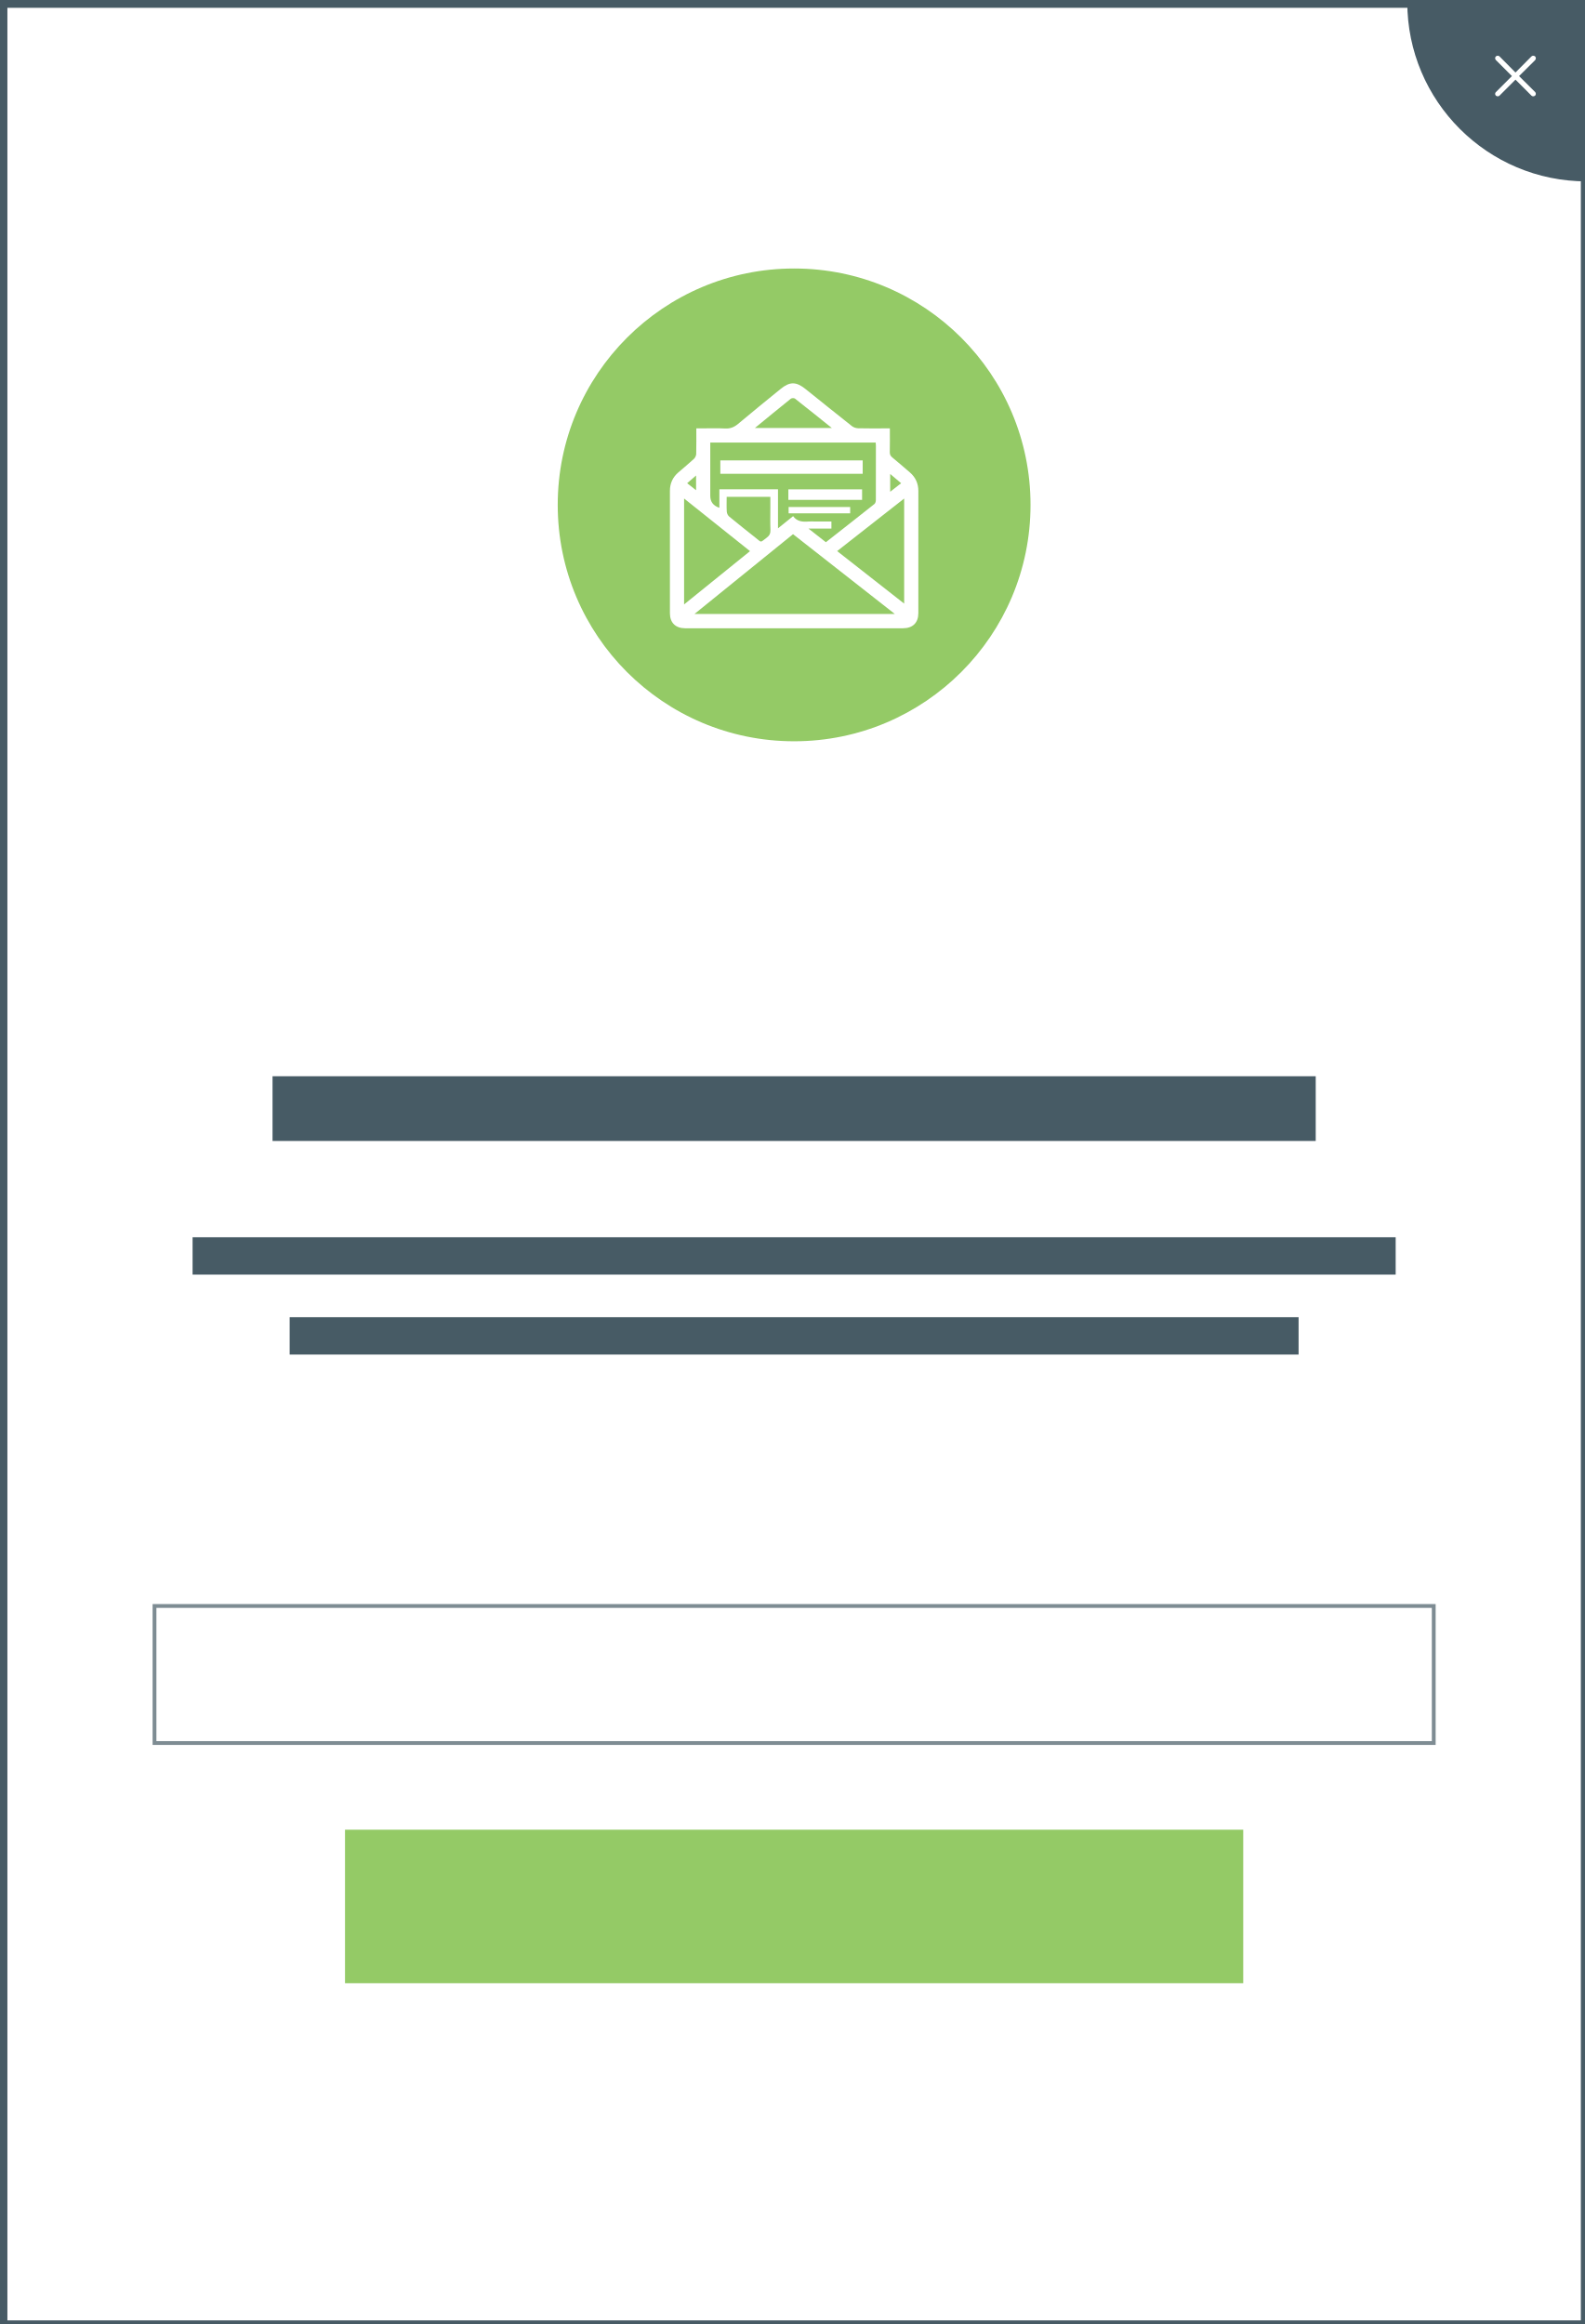
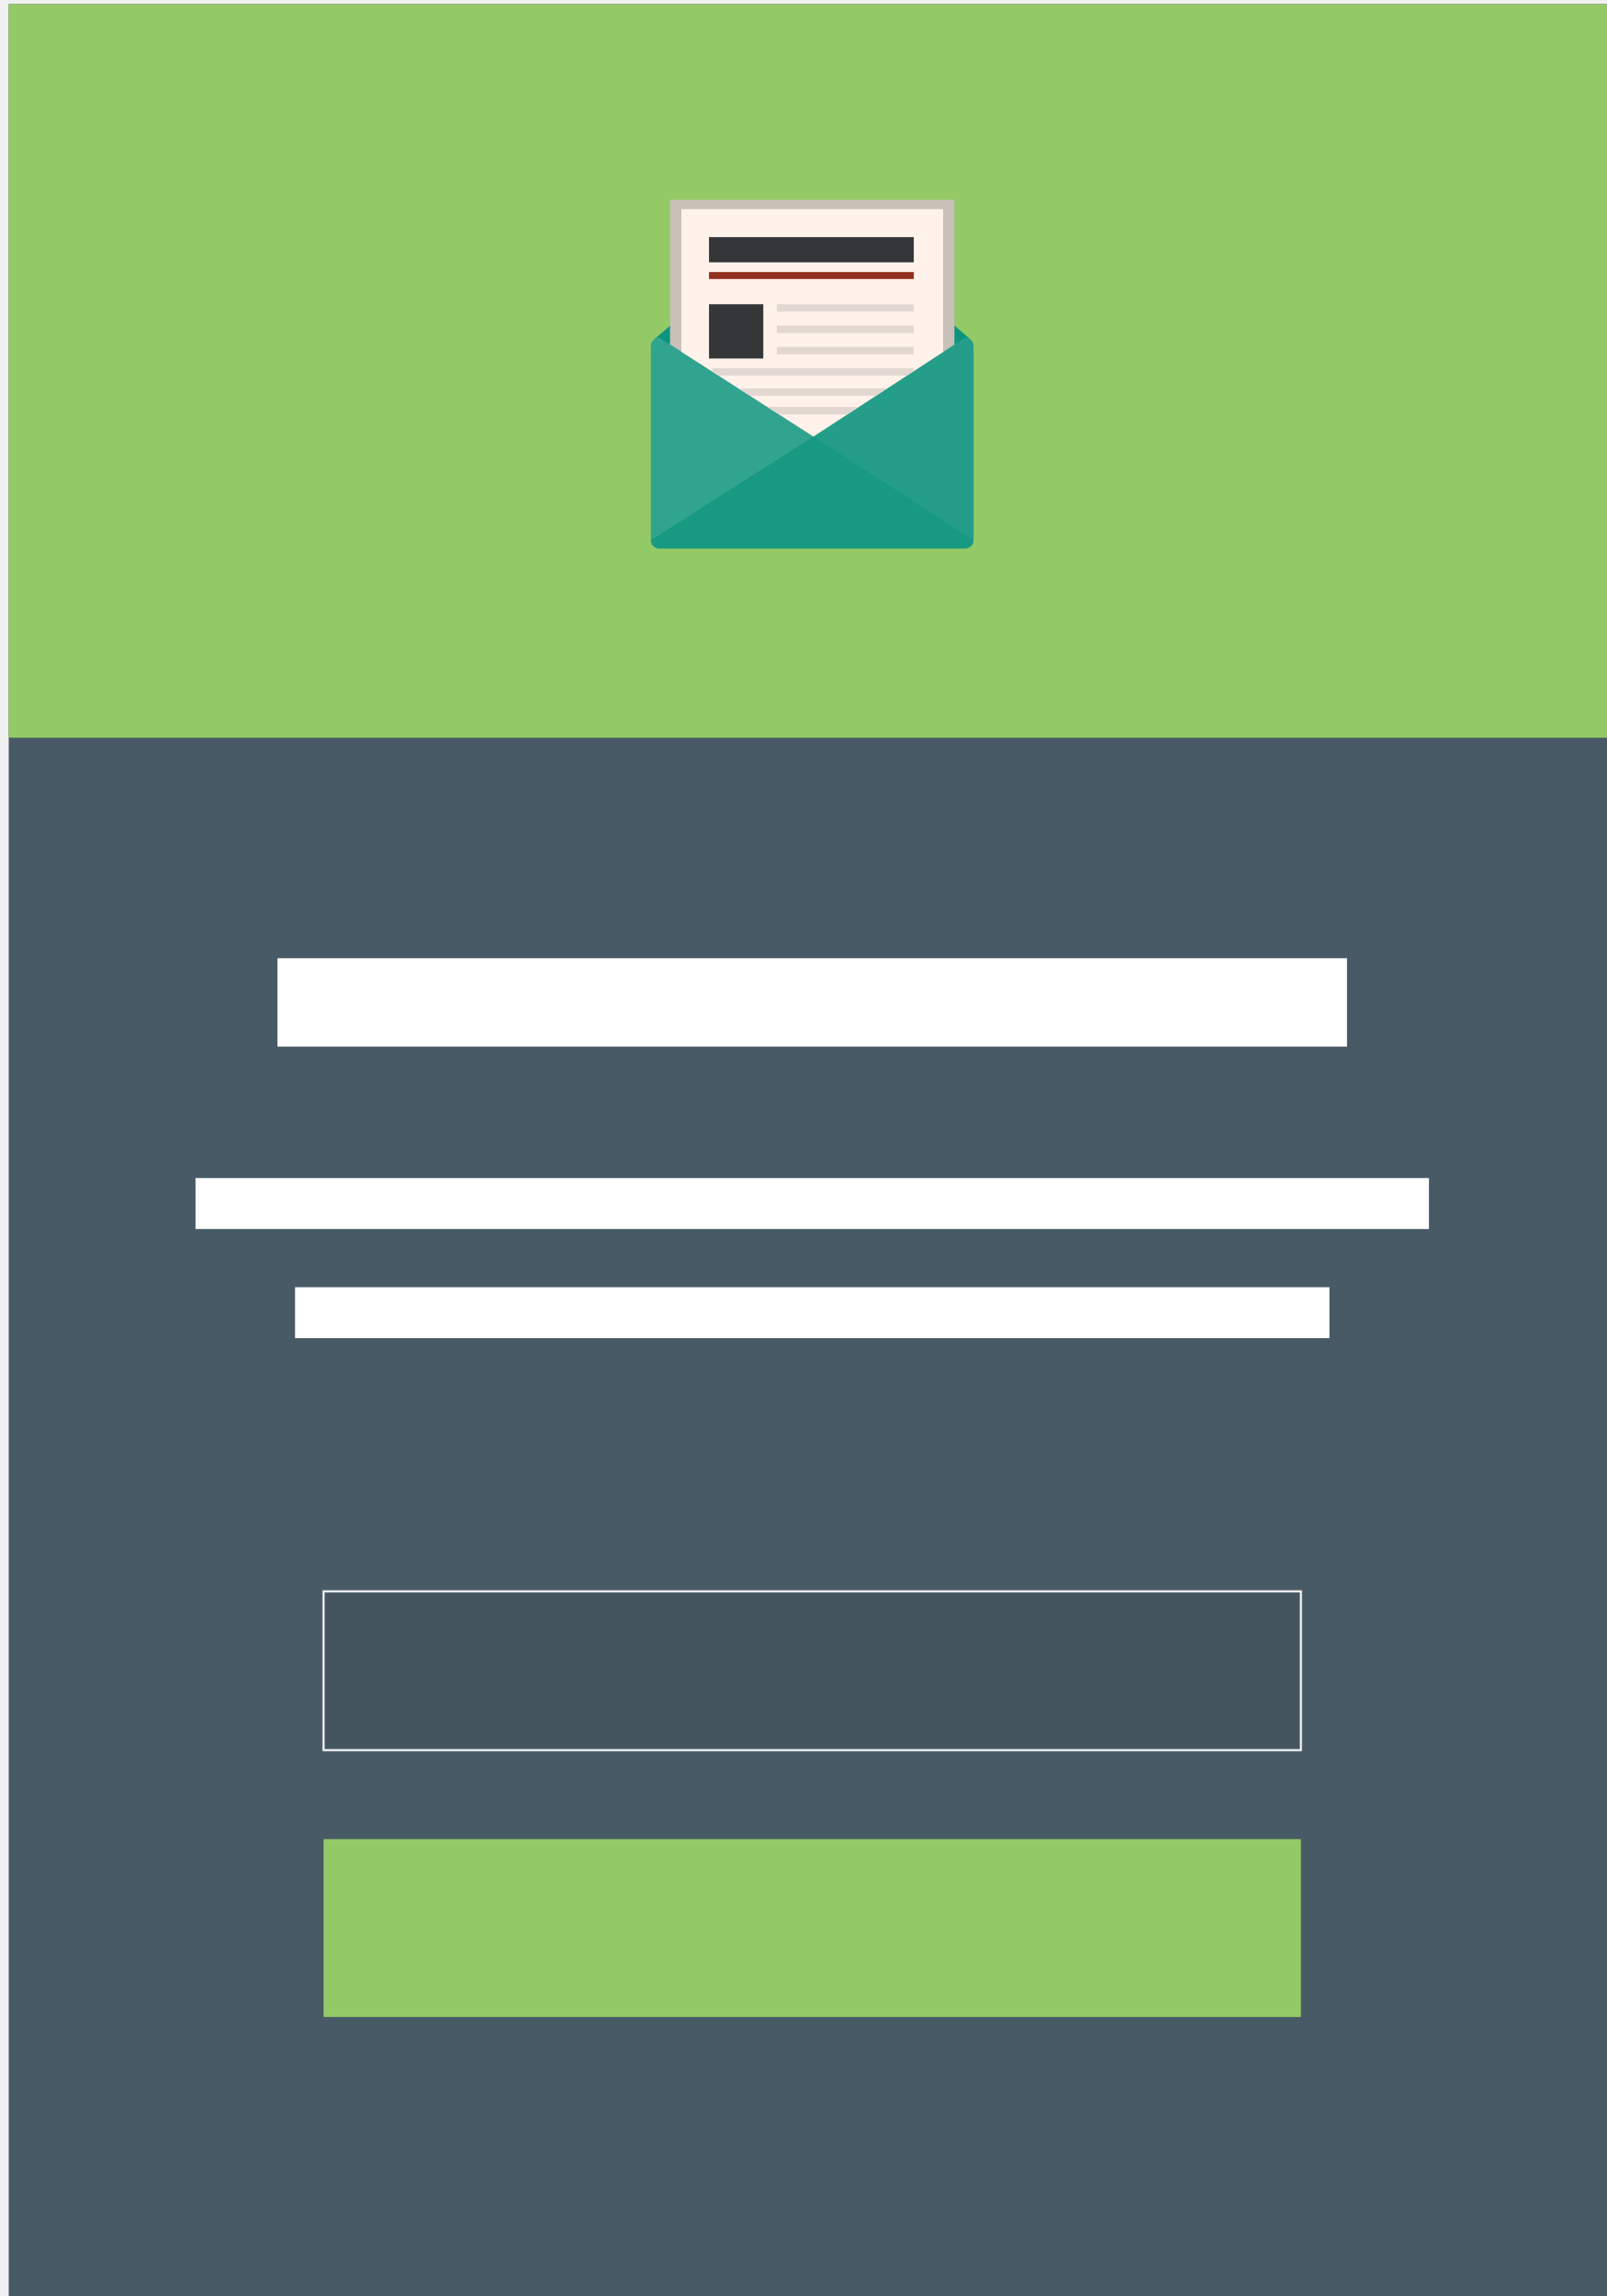
- <svg xmlns="http://www.w3.org/2000/svg" version="1.1" id="Layer_1" x="0px" y="0px" width="416.279px" height="610.426px" viewBox="0 0 416.279 610.426" enable-background="new 0 0 416.279 610.426" xml:space="preserve">
+ <svg xmlns="http://www.w3.org/2000/svg" version="1.1" id="Layer_1" x="0px" y="0px" width="112px" height="160px" viewBox="152.14 225.213 112 160" enable-background="new 152.14 225.213 112 160" xml:space="preserve">
  <g>
-     <rect x="0.442" y="0.55" fill="#FFFFFF" stroke="#475B65" stroke-width="3" stroke-miterlimit="10" width="416.279" height="610.426" />
    <g>
+       <rect x="152.749" y="225.501" fill="#475A65" width="112" height="160" />
+       <rect x="152.749" y="225.501" fill="#93CA66" width="112" height="51.121" />
+     </g>
+     <g>
+       <path fill="#0D947C" d="M219.995,262.857v-13.538c0-0.182-0.087-0.344-0.219-0.451h0.004l-10.95-9.432l-11.112,9.432h0.004    c-0.132,0.107-0.219,0.269-0.219,0.451v13.539c0,0.321,0.262,0.583,0.584,0.583h21.323    C219.732,263.441,219.995,263.179,219.995,262.857L219.995,262.857z" />
      <g>
-         <rect x="40.582" y="421.827" opacity="0.7" fill="none" stroke="#475B65" stroke-miterlimit="10" enable-background="new    " width="336" height="36" />
+         <path opacity="0.05" fill="#FFFFFF" d="M219.995,262.858c0,0.321-0.263,0.583-0.585,0.583h-21.323     c-0.322,0-0.584-0.263-0.584-0.583l11.327-7.229L219.995,262.858z" />
+         <path opacity="0.15" fill="#FFFFFF" d="M197.503,262.858v-13.539c0-0.321,0.262-0.583,0.584-0.583l10.743,6.894L197.503,262.858z     " />
+         <path opacity="0.1" fill="#FFFFFF" d="M219.995,262.857v-13.538c0-0.321-0.263-0.584-0.585-0.584l-10.58,6.894L219.995,262.857z" />
+       </g>
+       <g>
+         <polygon fill="#C8C0B9" points="208.83,255.629 218.659,249.225 218.659,239.14 198.838,239.14 198.838,249.217    " />
+         <polygon fill="#FFF2EA" points="208.83,255.629 217.872,249.738 217.872,239.79 199.625,239.79 199.625,249.723    " />
+         <rect x="201.554" y="241.736" fill="#353637" width="14.273" height="1.756" />
+         <rect x="201.554" y="244.169" fill="#92301F" width="14.273" height="0.487" />
+         <rect x="201.554" y="246.413" fill="#353637" width="3.784" height="3.784" />
+         <rect x="206.285" y="246.413" fill="#E2D8D1" width="9.542" height="0.513" />
+         <rect x="206.285" y="247.899" fill="#E2D8D1" width="9.542" height="0.514" />
+         <rect x="206.285" y="249.386" fill="#E2D8D1" width="9.542" height="0.513" />
+         <polygon fill="#E2D8D1" points="202.217,251.386 215.343,251.386 215.827,251.071 215.827,250.872 201.797,250.872      201.797,251.116    " />
+         <polygon fill="#E2D8D1" points="204.41,252.792 213.183,252.792 213.972,252.279 203.609,252.279    " />
+         <polygon fill="#E2D8D1" points="206.429,254.088 211.195,254.088 211.983,253.575 205.628,253.575    " />
      </g>
    </g>
    <g>
-       <rect x="90.621" y="480.591" fill="#94CA66" width="235.922" height="40.32" />
+       <rect x="174.691" y="336.105" opacity="0.1" fill-rule="evenodd" clip-rule="evenodd" fill="#231F20" stroke="#FFFFFF" stroke-width="0.25" stroke-miterlimit="10" width="68.115" height="11.069" />
+       <rect x="174.691" y="336.105" fill-rule="evenodd" clip-rule="evenodd" fill="none" stroke="#FFFFFF" stroke-width="0.125" stroke-miterlimit="10" width="68.115" height="11.069" />
    </g>
+     <rect x="174.691" y="353.373" fill-rule="evenodd" clip-rule="evenodd" fill="#93CA66" width="68.115" height="12.398" />
    <g>
-       <rect x="71.582" y="282.689" fill="#475B65" width="274" height="17" />
-       <rect x="50.582" y="324.982" fill="#475B65" width="316" height="9.804" />
-       <rect x="76.082" y="345.982" fill="#475B65" width="265" height="9.804" />
-     </g>
-     <circle fill="#94CA66" cx="208.582" cy="132.615" r="62.091" />
-     <g>
-       <path fill="#FFFFFF" d="M241.211,128.944c-0.001-1.954-0.747-3.593-2.241-4.874c-1.527-1.309-3.043-2.632-4.596-3.91    c-0.471-0.385-0.676-0.772-0.663-1.393c0.042-2.04,0.017-4.08,0.017-6.248c-0.429,0-0.776,0-1.125,0    c-2.4,0-4.803,0.037-7.203-0.027c-0.562-0.014-1.217-0.233-1.653-0.579c-4.075-3.213-8.111-6.476-12.162-9.721    c-2.493-1.999-4.142-1.999-6.591,0.003c-3.718,3.039-7.458,6.049-11.128,9.144c-1.031,0.87-2.049,1.281-3.411,1.21    c-2.136-0.111-4.281-0.03-6.423-0.03c-0.349,0-0.696,0-1.14,0c0,2.319,0.033,4.518-0.027,6.715    c-0.013,0.443-0.271,0.991-0.599,1.293c-1.333,1.233-2.74,2.384-4.113,3.574c-1.46,1.262-2.192,2.88-2.194,4.796    c-0.012,10.741-0.016,21.48,0.002,32.221c0.005,2.462,1.511,3.902,3.981,3.903c19.079,0.003,38.158,0.003,57.237,0    c2.533,0,4.026-1.434,4.03-3.955C241.224,150.36,241.22,139.652,241.211,128.944z M233.813,124.488    c0.965,0.819,1.873,1.588,2.873,2.436c-0.98,0.766-1.867,1.458-2.873,2.244C233.813,127.586,233.813,126.136,233.813,124.488z     M207.709,104.73c0.234-0.188,0.858-0.215,1.083-0.04c3.191,2.498,6.345,5.043,9.688,7.722c-6.804,0-13.398,0-20.193,0    C201.52,109.762,204.596,107.224,207.709,104.73z M186.559,117.379c0-0.354,0-0.708,0-1.132c14.487,0,28.908,0,43.449,0    c0.021,0.308,0.054,0.562,0.054,0.816c0.002,4.77,0.01,9.539-0.014,14.308c-0.003,0.343-0.129,0.816-0.371,1.009    c-4.213,3.349-8.451,6.665-12.754,10.04c-1.459-1.144-2.896-2.271-4.578-3.592c2.188,0,4.08,0,6.031,0c0-0.657,0-1.19,0-1.851    c-1.484,0-2.934,0-4.381,0c-0.551,0-1.105-0.037-1.653,0.007c-1.536,0.123-2.989,0.021-4.026-1.41    c-1.329,1.072-2.584,2.084-3.971,3.202c0-3.49,0-6.838,0-10.261c-5.172,0-10.243,0-15.395,0c0,1.622,0,3.229,0,4.865    c-1.636-0.557-2.392-1.579-2.392-3.153C186.559,125.945,186.559,121.662,186.559,117.379z M202.364,139.152    c0.041,0.947-0.259,1.549-1.015,2.102c-1.755,1.284-1.196,1.34-2.849,0.029c-2.338-1.855-4.679-3.705-6.978-5.607    c-0.336-0.278-0.6-0.823-0.628-1.262c-0.084-1.258-0.03-2.524-0.03-3.917c3.848,0,7.599,0,11.475,0c0,1.028,0,2.02,0,3.012    C202.34,135.39,202.283,137.274,202.364,139.152z M182.829,124.901c0,1.341,0,2.51,0,3.861c-0.796-0.625-1.511-1.186-2.345-1.842    C181.271,126.243,181.989,125.624,182.829,124.901z M179.682,158.758c0-9.315,0-18.461,0-27.819    c5.801,4.631,11.503,9.184,17.315,13.824C191.188,149.458,185.5,154.057,179.682,158.758z M182.403,161.274    c8.711-7.054,17.287-13.999,25.893-20.968c8.889,6.969,17.736,13.905,26.746,20.968    C217.437,161.274,200.024,161.274,182.403,161.274z M237.485,158.545c-5.916-4.638-11.699-9.17-17.602-13.796    c5.883-4.613,11.678-9.158,17.602-13.803C237.485,140.197,237.485,149.277,237.485,158.545z" />
-       <path fill="#FFFFFF" d="M226.591,120.927c-12.538,0-24.968,0-37.393,0c0,1.229,0,2.377,0,3.521c12.497,0,24.927,0,37.393,0    C226.591,123.251,226.591,122.127,226.591,120.927z" />
-       <path fill="#FFFFFF" d="M207.068,131.299c6.519,0,12.943,0,19.367,0c0-0.973,0-1.864,0-2.77c-6.49,0-12.916,0-19.367,0    C207.068,129.478,207.068,130.346,207.068,131.299z" />
-       <path fill="#FFFFFF" d="M207.135,134.826c5.438,0,10.794,0,16.167,0c0-0.601,0-1.107,0-1.66c-5.475,0-10.835,0-16.167,0    C207.135,133.783,207.135,134.313,207.135,134.826z" />
-     </g>
-     <path fill="#475B65" d="M369.631,0.55c0,26.008,21.083,47.091,47.091,47.091V0.55H369.631z" />
-     <g enable-background="new    ">
-       <path fill="#FFFFFF" d="M403.208,14.826c0.125,0.125,0.188,0.281,0.188,0.469s-0.062,0.354-0.188,0.5l-4.219,4.188l4.219,4.188    c0.125,0.125,0.188,0.281,0.188,0.469s-0.062,0.344-0.188,0.469c-0.146,0.125-0.312,0.188-0.5,0.188s-0.344-0.062-0.469-0.188    l-4.188-4.188l-4.188,4.188c-0.125,0.125-0.281,0.188-0.469,0.188s-0.354-0.062-0.5-0.188c-0.125-0.125-0.188-0.281-0.188-0.469    s0.072-0.344,0.219-0.469l4.188-4.188l-4.188-4.188c-0.146-0.146-0.219-0.312-0.219-0.5s0.062-0.344,0.188-0.469    c0.146-0.125,0.312-0.188,0.5-0.188s0.344,0.062,0.469,0.188l4.188,4.219l4.188-4.219c0.125-0.125,0.281-0.188,0.469-0.188    S403.062,14.701,403.208,14.826z" />
+       <rect x="171.479" y="291.989" fill-rule="evenodd" clip-rule="evenodd" fill="#FFFFFF" width="74.54" height="6.157" />
+       <rect x="165.766" y="307.308" fill-rule="evenodd" clip-rule="evenodd" fill="#FFFFFF" width="85.965" height="3.55" />
+       <rect x="172.703" y="314.914" fill-rule="evenodd" clip-rule="evenodd" fill="#FFFFFF" width="72.092" height="3.551" />
    </g>
  </g>
</svg>
